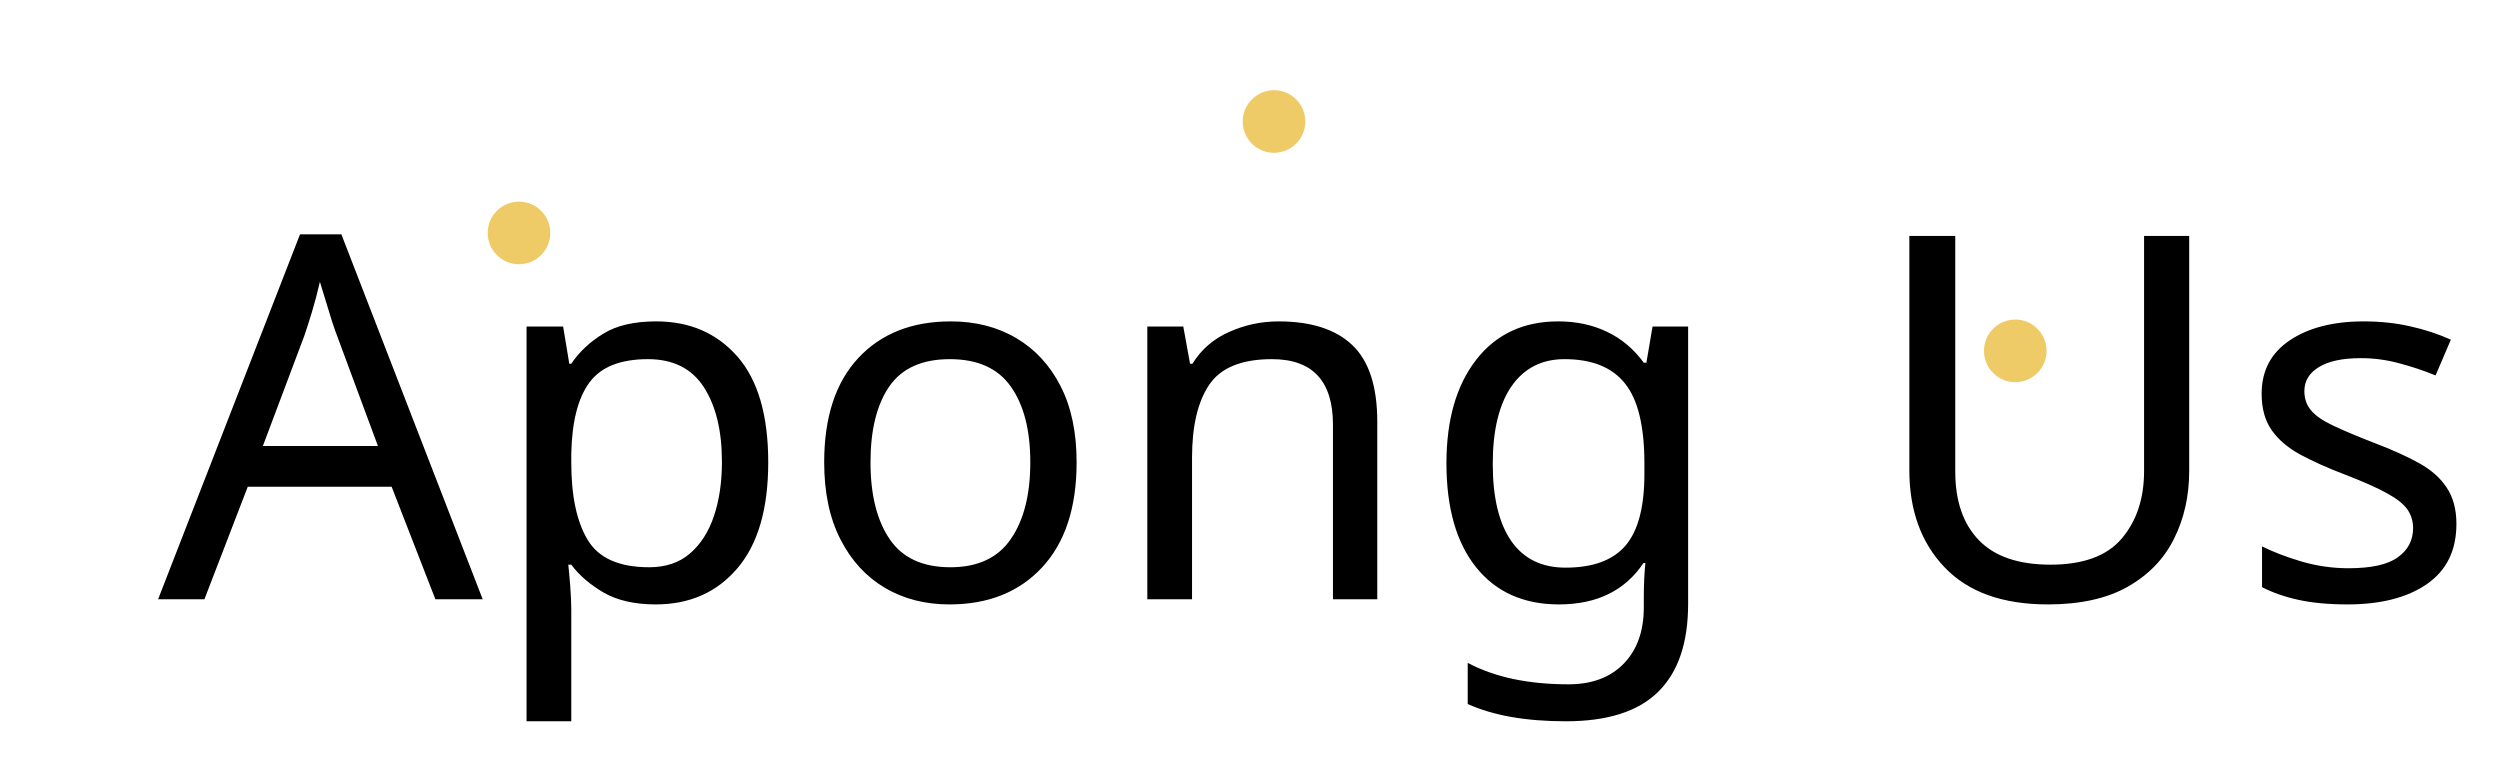
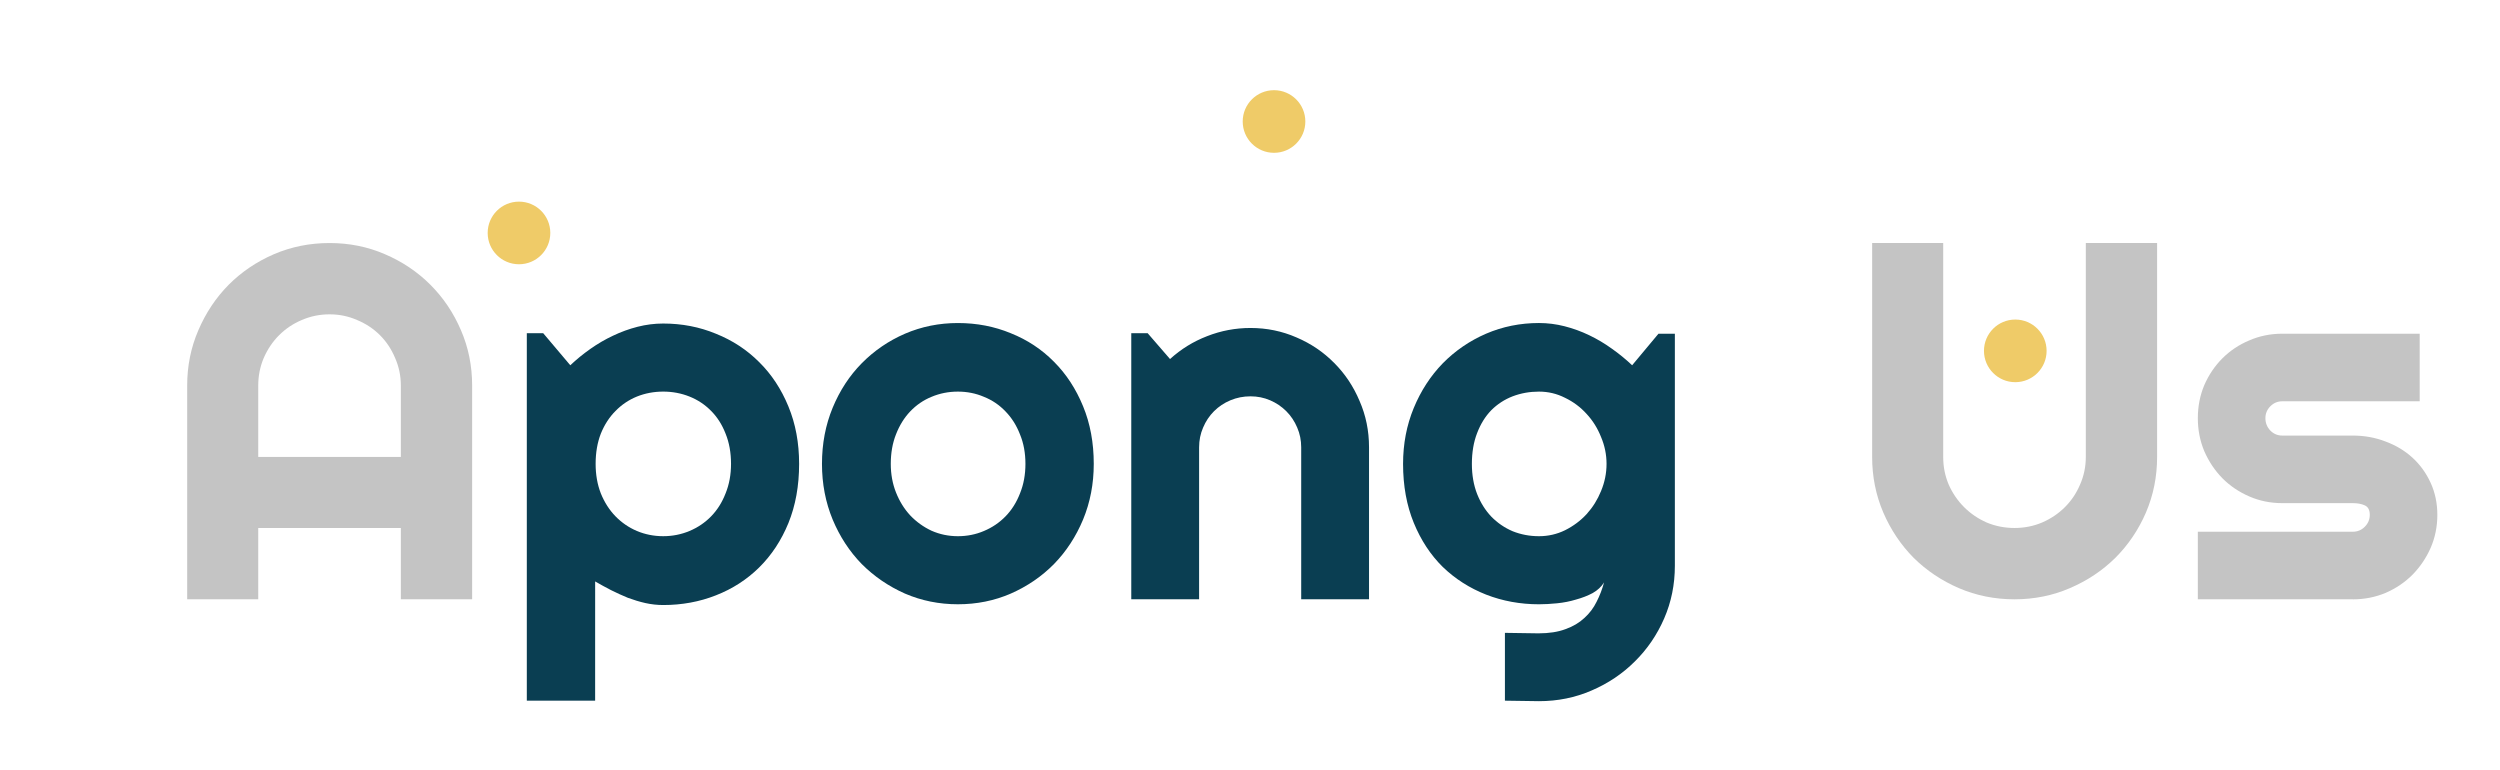
<svg xmlns="http://www.w3.org/2000/svg" width="52mm" height="16mm" version="1.1" id="svg14">
  <defs id="defs18" />
  <g transform="matrix(4.0694 0 0 4.0694 -5.3553 -.25177)" id="g12">
    <text transform="matrix(.26458 0 0 .26458 -82.039 -107.97)" x="88.447" fill="#000000" font-family="sans-serif" font-size="38.667px" letter-spacing="0px" word-spacing="0px" style="line-height:1.25;shape-inside:url(#rect3422);white-space:pre" xml:space="preserve" id="text2" />
    <g fill="#efcb68" stroke-width=".114" id="g10">
      <circle cx="11.342" cy="4.562" r=".605" id="circle4" />
      <circle cx="25.928" cy="2.409" r=".605" id="circle6" />
      <circle cx="40.248" cy="6.84" r=".605" id="circle8" />
    </g>
  </g>
-   <text xml:space="preserve" style="font-style:normal;font-weight:normal;font-size:40px;line-height:1.25;font-family:sans-serif;letter-spacing:0px;word-spacing:0px;fill:#000000;fill-opacity:1;stroke:none" x="12.43" y="47.113" id="text6095">
-     <tspan x="12.43" y="47.113" id="tspan6375" style="font-style:normal;font-variant:normal;font-weight:normal;font-stretch:normal;font-family:Righteous;-inkscape-font-specification:Righteous">Apong Us</tspan>
-   </text>
+   <g aria-label="Apong Us" id="text6095" style="font-size:40px;line-height:1.25;letter-spacing:0px;word-spacing:0px">
+     <path d="M 31.512,35.922 V 30.316 q 0,-1.152 -0.449,-2.168 -0.43,-1.035 -1.191,-1.797 -0.762,-0.762 -1.797,-1.191 -1.016,-0.449 -2.168,-0.449 -1.152,0 -2.188,0.449 -1.016,0.43 -1.777,1.191 -0.762,0.762 -1.211,1.797 -0.43,1.016 -0.43,2.168 v 5.605 z m 5.605,11.191 H 31.512 V 41.508 H 20.301 v 5.605 H 14.715 V 30.316 q 0,-2.324 0.879,-4.355 0.879,-2.051 2.383,-3.574 1.523,-1.523 3.555,-2.402 2.051,-0.879 4.375,-0.879 2.324,0 4.355,0.879 2.051,0.879 3.574,2.402 1.523,1.523 2.402,3.574 0.879,2.031 0.879,4.355 z" style="font-family:Righteous;-inkscape-font-specification:Righteous;fill:#c4c4c4;fill-opacity:1" id="path835" />
+     <path d="M 46.786,55.082 H 41.415 V 26.195 h 1.289 l 2.129,2.52 q 0.723,-0.684 1.582,-1.289 0.859,-0.605 1.777,-1.035 0.938,-0.449 1.934,-0.703 0.996,-0.254 2.012,-0.254 2.207,0 4.141,0.801 1.953,0.781 3.398,2.227 1.465,1.445 2.305,3.496 0.84,2.031 0.84,4.512 0,2.578 -0.84,4.648 -0.84,2.051 -2.305,3.496 -1.445,1.426 -3.398,2.188 -1.934,0.762 -4.141,0.762 -0.703,0 -1.406,-0.156 -0.684,-0.156 -1.367,-0.41 -0.664,-0.273 -1.328,-0.605 -0.645,-0.332 -1.25,-0.684 z M 57.469,36.469 q 0,-1.328 -0.43,-2.383 Q 56.629,33.031 55.907,32.308 55.184,31.566 54.208,31.176 53.231,30.785 52.137,30.785 q -1.094,0 -2.07,0.391 -0.957,0.391 -1.68,1.133 -0.723,0.723 -1.152,1.777 -0.41,1.055 -0.41,2.383 0,1.27 0.41,2.324 0.43,1.055 1.152,1.797 0.723,0.742 1.68,1.152 0.977,0.41 2.07,0.41 1.094,0 2.07,-0.41 0.977,-0.41 1.699,-1.152 0.723,-0.742 1.133,-1.797 0.43,-1.055 0.43,-2.324 z" style="font-family:Righteous;-inkscape-font-specification:Righteous;fill:#0a3e52;fill-opacity:1" id="path837" />
+     <path d="m 85.985,36.469 q 0,2.344 -0.84,4.375 -0.84,2.012 -2.285,3.496 -1.445,1.465 -3.398,2.324 -1.934,0.84 -4.16,0.84 -2.207,0 -4.16,-0.84 -1.934,-0.859 -3.398,-2.324 -1.445,-1.484 -2.285,-3.496 -0.84,-2.031 -0.84,-4.375 0,-2.383 0.84,-4.414 0.84,-2.031 2.285,-3.496 1.465,-1.484 3.398,-2.324 1.953,-0.84 4.16,-0.84 2.227,0 4.16,0.801 1.953,0.781 3.398,2.246 1.445,1.445 2.285,3.496 0.84,2.031 0.84,4.531 z m -5.371,0 q 0,-1.289 -0.43,-2.324 -0.41,-1.055 -1.133,-1.797 -0.723,-0.762 -1.699,-1.152 -0.957,-0.41 -2.051,-0.41 -1.094,0 -2.07,0.41 -0.957,0.391 -1.68,1.152 -0.703,0.742 -1.113,1.797 -0.41,1.035 -0.41,2.324 0,1.211 0.41,2.246 0.41,1.035 1.113,1.797 0.723,0.762 1.68,1.211 0.977,0.43 2.07,0.43 1.094,0 2.051,-0.41 0.977,-0.41 1.699,-1.152 0.723,-0.742 1.133,-1.797 0.43,-1.055 0.43,-2.324 z" style="font-family:Righteous;-inkscape-font-specification:Righteous;fill:#0a3e52;fill-opacity:1" id="path839" />
+     <path d="M 94.266,47.113 H 88.934 V 26.195 h 1.289 l 1.758,2.031 q 1.289,-1.172 2.91,-1.797 1.641,-0.645 3.418,-0.645 1.914,0 3.613,0.742 1.699,0.723 2.969,2.012 1.27,1.27 1.992,2.988 0.742,1.699 0.742,3.633 v 11.953 h -5.332 V 35.16 q 0,-0.82 -0.312,-1.543 -0.312,-0.742 -0.859,-1.289 -0.547,-0.547 -1.27,-0.859 -0.723,-0.312 -1.543,-0.312 -0.84,0 -1.582,0.312 -0.742,0.312 -1.289,0.859 -0.547,0.547 -0.859,1.289 -0.312,0.723 -0.312,1.543 z" style="font-family:Righteous;-inkscape-font-specification:Righteous;fill:#0a3e52;fill-opacity:1" id="path841" />
+     <path d="m 126.297,36.469 q 0,-1.094 -0.43,-2.109 -0.41,-1.035 -1.133,-1.816 -0.723,-0.801 -1.699,-1.27 -0.957,-0.488 -2.051,-0.488 -1.094,0 -2.07,0.371 -0.957,0.371 -1.68,1.094 -0.703,0.723 -1.113,1.797 -0.41,1.055 -0.41,2.422 0,1.309 0.41,2.363 0.41,1.035 1.113,1.777 0.723,0.742 1.68,1.152 0.977,0.391 2.07,0.391 1.094,0 2.051,-0.469 0.977,-0.488 1.699,-1.27 0.723,-0.801 1.133,-1.816 0.43,-1.035 0.43,-2.129 z m 5.371,8.008 q 0,2.207 -0.84,4.141 -0.84,1.934 -2.305,3.379 -1.445,1.445 -3.398,2.285 -1.934,0.84 -4.141,0.84 l -2.676,-0.039 v -5.332 l 2.637,0.039 q 1.25,0 2.129,-0.332 0.879,-0.312 1.484,-0.879 0.605,-0.547 0.957,-1.27 0.371,-0.723 0.586,-1.523 -0.312,0.508 -0.898,0.84 -0.586,0.312 -1.309,0.508 -0.703,0.215 -1.484,0.293 -0.762,0.078 -1.426,0.078 -2.207,0 -4.16,-0.762 -1.934,-0.762 -3.398,-2.168 -1.445,-1.426 -2.285,-3.477 -0.84,-2.051 -0.84,-4.629 0,-2.363 0.84,-4.395 0.84,-2.031 2.285,-3.516 1.465,-1.484 3.398,-2.324 1.953,-0.84 4.16,-0.84 1.016,0 2.012,0.254 0.996,0.254 1.934,0.703 0.938,0.449 1.777,1.055 0.859,0.605 1.602,1.309 l 2.07,-2.48 h 1.289 z" style="font-family:Righteous;-inkscape-font-specification:Righteous;fill:#0a3e52;fill-opacity:1" id="path843" />
+     <path d="m 169.579,35.922 q 0,2.324 -0.879,4.375 -0.879,2.031 -2.402,3.555 -1.523,1.504 -3.574,2.383 -2.031,0.879 -4.355,0.879 -2.324,0 -4.375,-0.879 -2.031,-0.879 -3.555,-2.383 -1.504,-1.523 -2.383,-3.555 -0.879,-2.051 -0.879,-4.375 V 19.105 h 5.586 v 16.816 q 0,1.152 0.43,2.168 0.449,1.016 1.211,1.777 0.762,0.762 1.777,1.211 1.035,0.43 2.188,0.43 1.152,0 2.168,-0.43 1.035,-0.449 1.797,-1.211 0.762,-0.762 1.191,-1.777 0.449,-1.016 0.449,-2.168 V 19.105 h 5.605 z" style="font-family:Righteous;-inkscape-font-specification:Righteous;fill:#c4c4c4;fill-opacity:1" id="path845" />
+     <path d="m 184.969,47.113 h -12.188 v -5.312 h 12.188 q 0.547,0 0.938,-0.391 0.391,-0.391 0.391,-0.938 0,-0.566 -0.391,-0.742 -0.391,-0.176 -0.938,-0.176 h -5.547 q -1.387,0 -2.598,-0.527 -1.211,-0.527 -2.109,-1.426 -0.898,-0.918 -1.426,-2.129 -0.508,-1.211 -0.508,-2.598 0,-1.387 0.508,-2.598 0.527,-1.211 1.426,-2.109 0.898,-0.898 2.109,-1.406 1.211,-0.527 2.598,-0.527 h 10.801 v 5.312 h -10.801 q -0.547,0 -0.938,0.391 -0.391,0.391 -0.391,0.938 0,0.566 0.391,0.977 0.391,0.391 0.938,0.391 h 5.547 q 1.367,0 2.578,0.469 1.211,0.449 2.109,1.27 0.898,0.82 1.426,1.973 0.527,1.152 0.527,2.52 0,1.387 -0.527,2.598 -0.527,1.191 -1.426,2.109 -0.898,0.898 -2.109,1.426 -1.211,0.508 -2.578,0.508 z" style="font-family:Righteous;-inkscape-font-specification:Righteous;fill:#c4c4c4;fill-opacity:1" id="path847" />
+   </g>
</svg>
